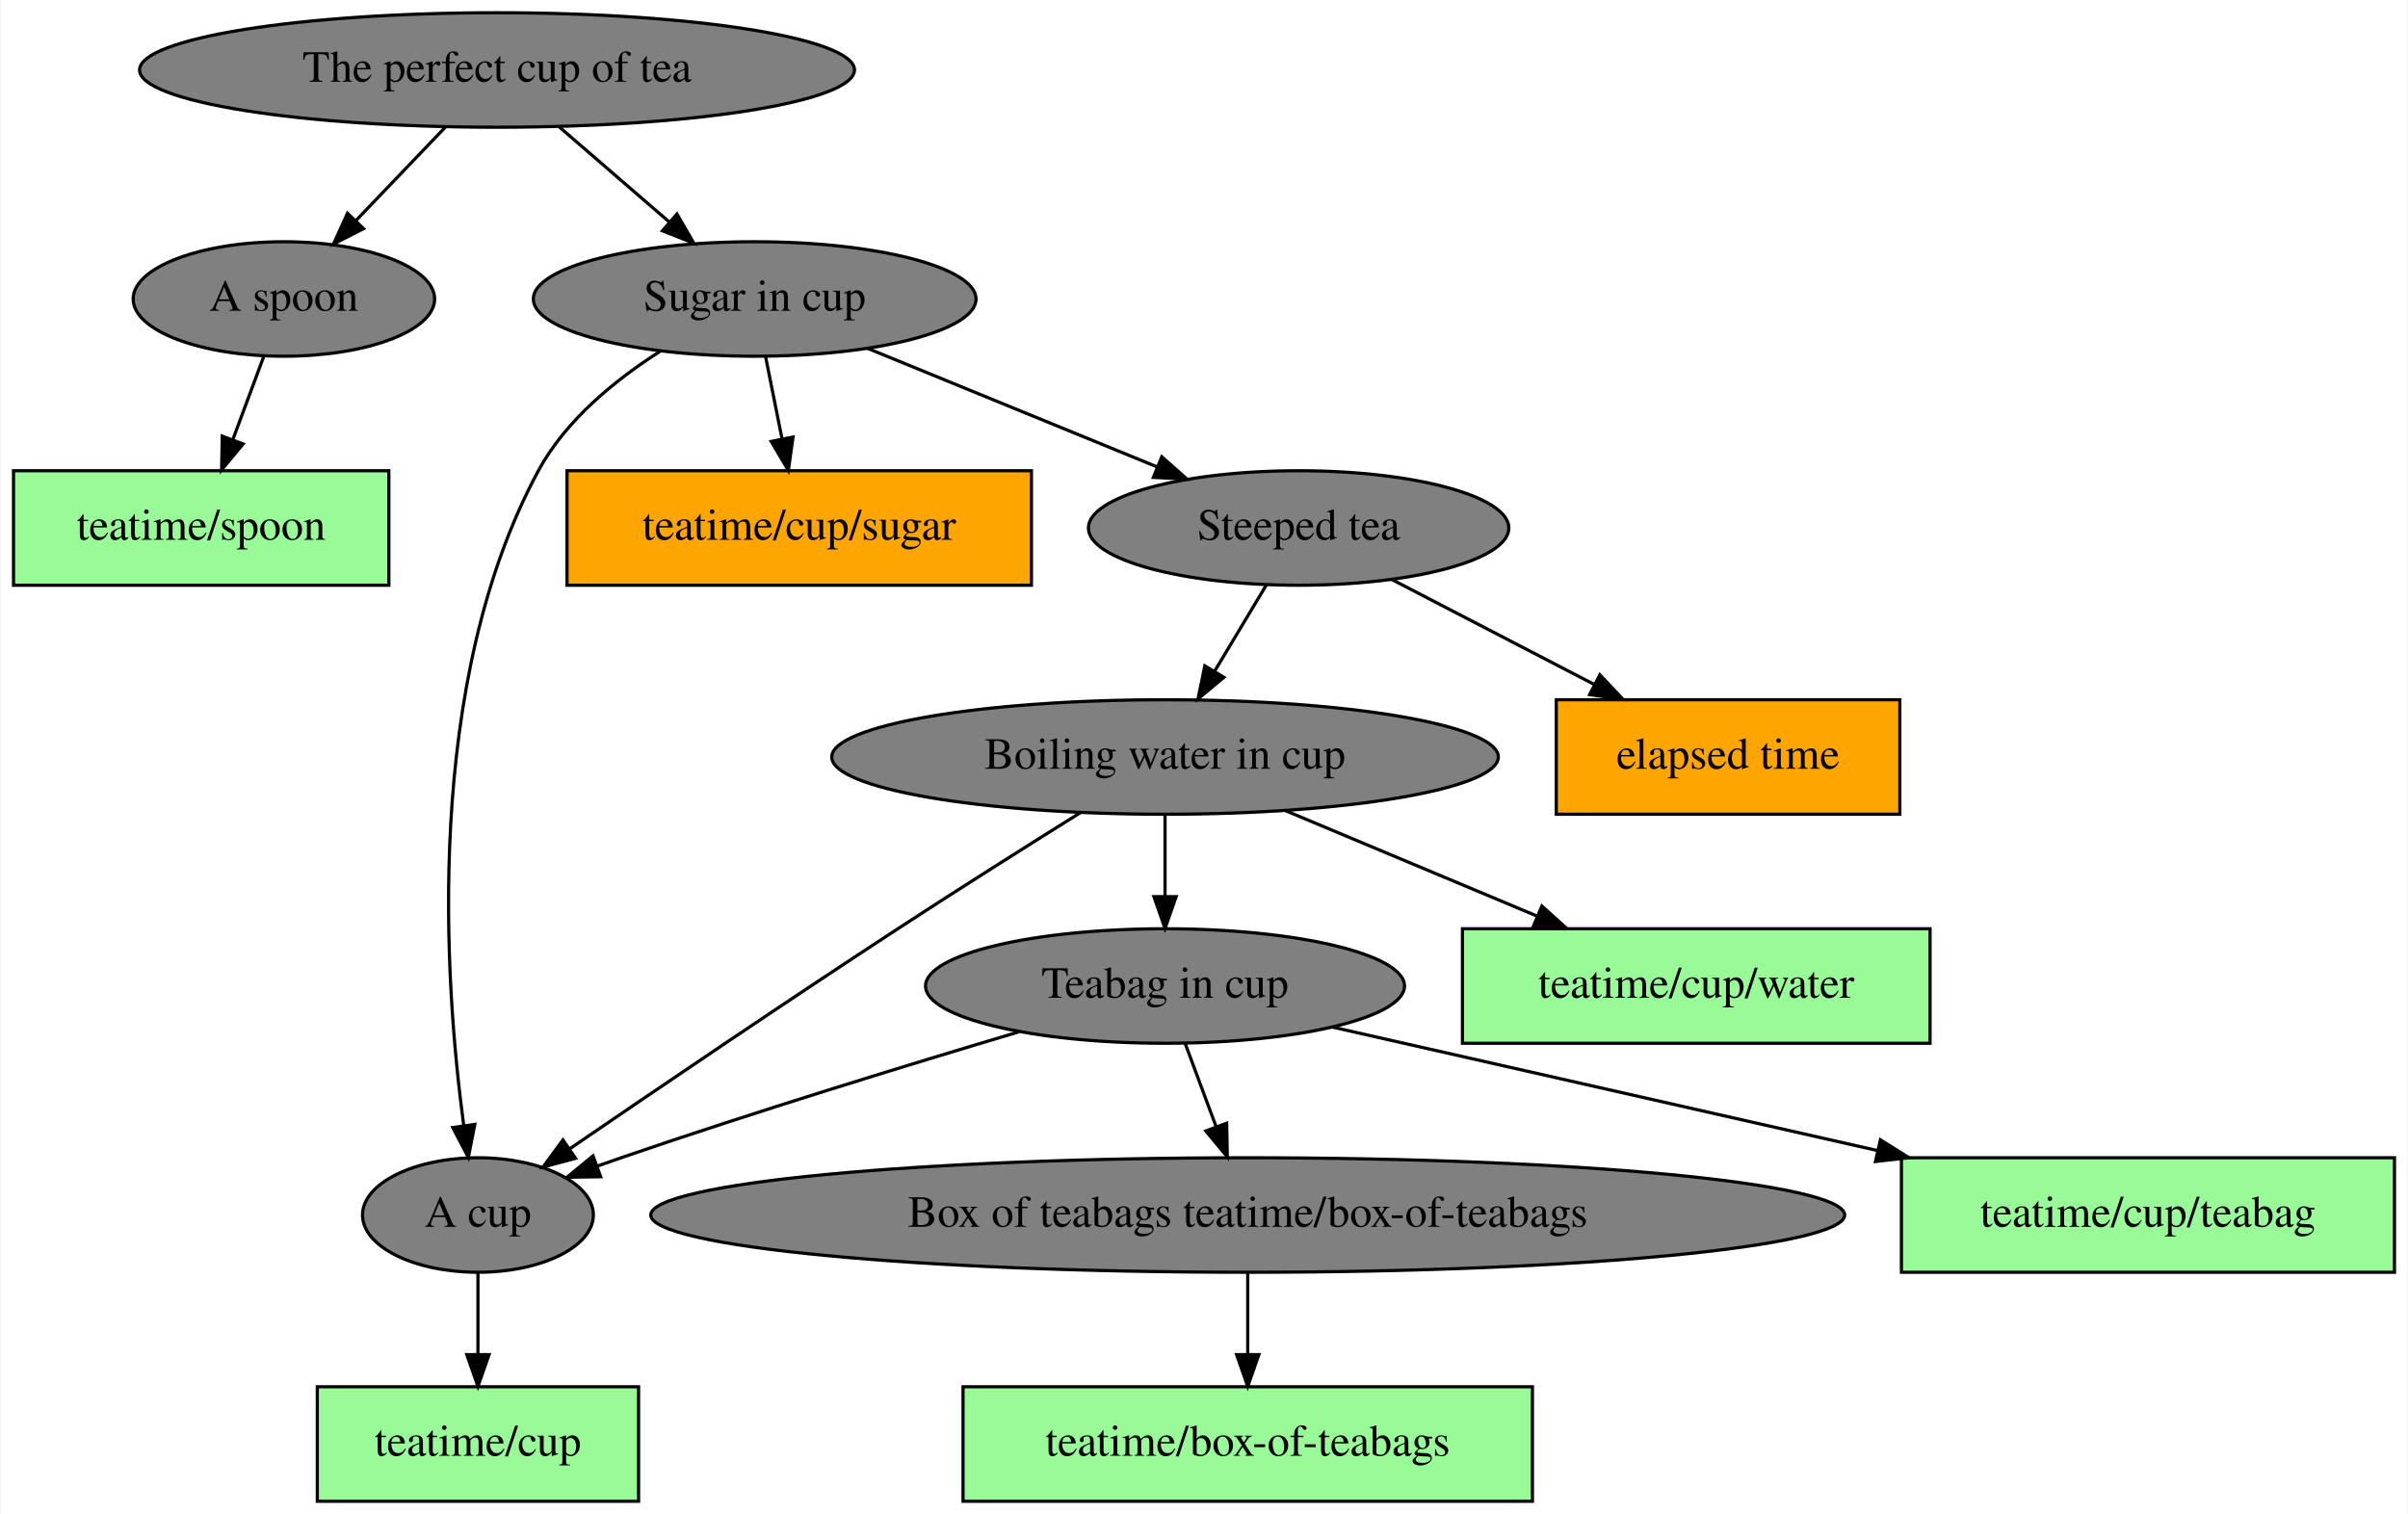
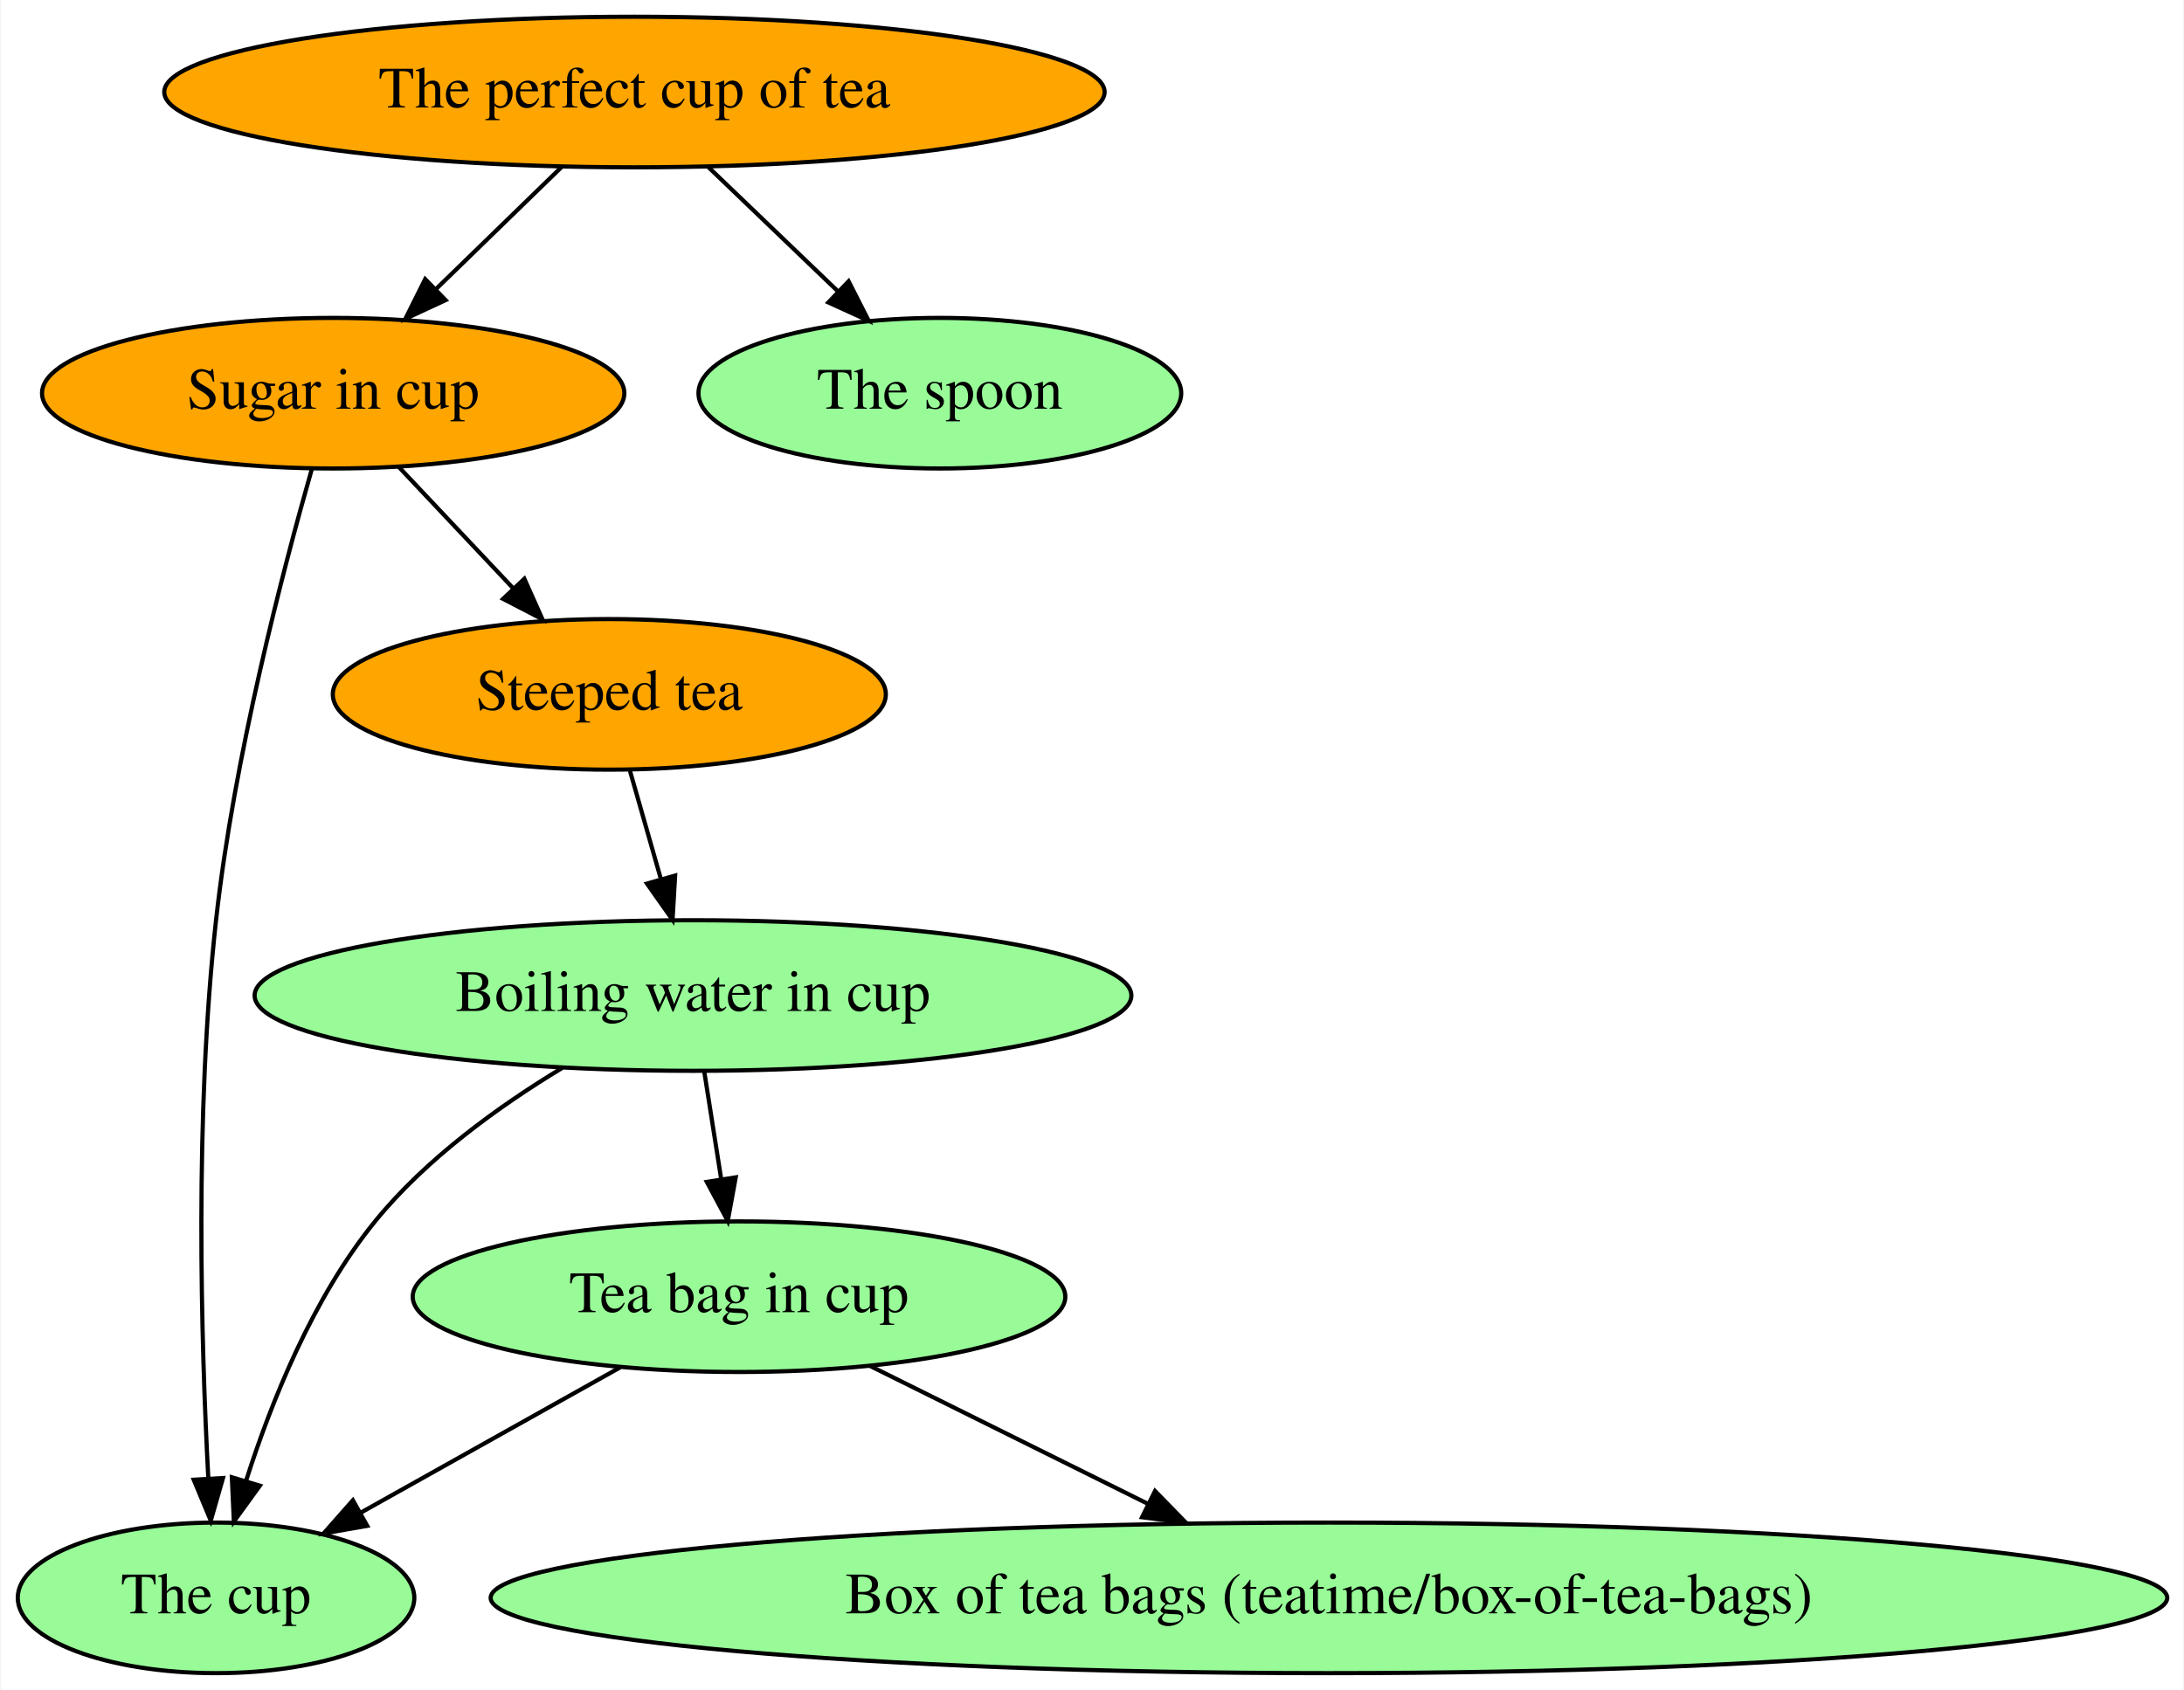
- <svg xmlns="http://www.w3.org/2000/svg" width="757pt" height="476pt" viewBox="0.00 0.00 756.50 476.00">
-   <g id="graph0" class="graph" transform="scale(1 1) rotate(0) translate(4 472)">
-     <polygon fill="white" stroke="transparent" points="-4,4 -4,-472 752.5,-472 752.5,4 -4,4" />
+ <svg xmlns="http://www.w3.org/2000/svg" width="522pt" height="404pt" viewBox="0.00 0.00 521.63 404.00">
+   <g id="graph0" class="graph" transform="scale(1 1) rotate(0) translate(4 400)">
+     <polygon fill="white" stroke="transparent" points="-4,4 -4,-400 517.63,-400 517.63,4 -4,4" />
    <g id="node1" class="node">
-       <ellipse fill="grey" stroke="black" cx="362" cy="-162" rx="75.29" ry="18" />
-       <text text-anchor="middle" x="362" y="-158.3" font-family="Times,serif" font-size="14.00">Teabag in cup</text>
+       <ellipse fill="palegreen" stroke="black" cx="313.45" cy="-18" rx="200.36" ry="18" />
+       <text text-anchor="middle" x="313.45" y="-14.3" font-family="Times,serif" font-size="14.00">Box of tea bags (teatime/box-of-tea-bags)</text>
    </g>
    <g id="node2" class="node">
-       <ellipse fill="grey" stroke="black" cx="146" cy="-90" rx="36.29" ry="18" />
-       <text text-anchor="middle" x="146" y="-86.3" font-family="Times,serif" font-size="14.00">A cup</text>
+       <ellipse fill="orange" stroke="black" cx="75.45" cy="-306" rx="69.59" ry="18" />
+       <text text-anchor="middle" x="75.45" y="-302.3" font-family="Times,serif" font-size="14.00">Sugar in cup</text>
+     </g>
+     <g id="node3" class="node">
+       <ellipse fill="palegreen" stroke="black" cx="47.45" cy="-18" rx="47.39" ry="18" />
+       <text text-anchor="middle" x="47.45" y="-14.3" font-family="Times,serif" font-size="14.00">The cup</text>
    </g>
    <g id="edge1" class="edge">
-       <path fill="none" stroke="black" d="M316.03,-147.58C281.47,-137.28 233.03,-122.44 191,-108 188.58,-107.17 186.1,-106.29 183.6,-105.4" />
-       <polygon fill="black" stroke="black" points="184.58,-102.03 173.99,-101.87 182.17,-108.6 184.58,-102.03" />
+       <path fill="none" stroke="black" d="M70.33,-287.81C63.5,-263.9 51.77,-219.12 47.45,-180 42.3,-133.53 43.88,-79.05 45.59,-46.86" />
+       <polygon fill="black" stroke="black" points="49.11,-46.65 46.19,-36.46 42.12,-46.24 49.11,-46.65" />
    </g>
-     <g id="node3" class="node">
-       <ellipse fill="grey" stroke="black" cx="388" cy="-90" rx="187.67" ry="18" />
-       <text text-anchor="middle" x="388" y="-86.3" font-family="Times,serif" font-size="14.00">Box of teabags teatime/box-of-teabags</text>
+     <g id="node4" class="node">
+       <ellipse fill="orange" stroke="black" cx="141.45" cy="-234" rx="66.09" ry="18" />
+       <text text-anchor="middle" x="141.45" y="-230.3" font-family="Times,serif" font-size="14.00">Steeped tea</text>
    </g>
    <g id="edge2" class="edge">
-       <path fill="none" stroke="black" d="M368.29,-144.05C371.22,-136.18 374.77,-126.62 378.05,-117.79" />
-       <polygon fill="black" stroke="black" points="381.38,-118.87 381.58,-108.28 374.82,-116.43 381.38,-118.87" />
+       <path fill="none" stroke="black" d="M91.09,-288.41C99.27,-279.73 109.44,-268.95 118.49,-259.34" />
+       <polygon fill="black" stroke="black" points="121.14,-261.63 125.46,-251.96 116.05,-256.83 121.14,-261.63" />
    </g>
-     <g id="node4" class="node">
-       <polygon fill="palegreen" stroke="black" points="748.5,-108 593.5,-108 593.5,-72 748.5,-72 748.5,-108" />
-       <text text-anchor="middle" x="671" y="-86.3" font-family="Times,serif" font-size="14.00">teatime/cup/teabag</text>
+     <g id="node8" class="node">
+       <ellipse fill="palegreen" stroke="black" cx="161.45" cy="-162" rx="104.78" ry="18" />
+       <text text-anchor="middle" x="161.45" y="-158.3" font-family="Times,serif" font-size="14.00">Boiling water in cup</text>
+     </g>
+     <g id="edge9" class="edge">
+       <path fill="none" stroke="black" d="M146.39,-215.7C148.62,-207.9 151.3,-198.51 153.78,-189.83" />
+       <polygon fill="black" stroke="black" points="157.18,-190.68 156.56,-180.1 150.45,-188.76 157.18,-190.68" />
+     </g>
+     <g id="node5" class="node">
+       <ellipse fill="orange" stroke="black" cx="147.45" cy="-378" rx="112.38" ry="18" />
+       <text text-anchor="middle" x="147.45" y="-374.3" font-family="Times,serif" font-size="14.00">The perfect cup of tea</text>
    </g>
    <g id="edge3" class="edge">
-       <path fill="none" stroke="black" d="M414.77,-149.05C461.66,-138.42 531.07,-122.7 585.82,-110.3" />
-       <polygon fill="black" stroke="black" points="586.89,-113.64 595.87,-108.02 585.34,-106.82 586.89,-113.64" />
+       <path fill="none" stroke="black" d="M130.02,-360.05C121,-351.28 109.83,-340.43 99.96,-330.83" />
+       <polygon fill="black" stroke="black" points="102.32,-328.25 92.71,-323.79 97.44,-333.27 102.32,-328.25" />
+     </g>
+     <g id="node6" class="node">
+       <ellipse fill="palegreen" stroke="black" cx="220.45" cy="-306" rx="57.69" ry="18" />
+       <text text-anchor="middle" x="220.45" y="-302.3" font-family="Times,serif" font-size="14.00">The spoon</text>
+     </g>
+     <g id="edge4" class="edge">
+       <path fill="none" stroke="black" d="M165.12,-360.05C174.4,-351.16 185.91,-340.11 196.03,-330.41" />
+       <polygon fill="black" stroke="black" points="198.64,-332.75 203.44,-323.31 193.8,-327.7 198.64,-332.75" />
    </g>
    <g id="node7" class="node">
-       <polygon fill="palegreen" stroke="black" points="196.5,-36 95.5,-36 95.5,0 196.5,0 196.5,-36" />
-       <text text-anchor="middle" x="146" y="-14.3" font-family="Times,serif" font-size="14.00">teatime/cup</text>
+       <ellipse fill="palegreen" stroke="black" cx="172.45" cy="-90" rx="77.99" ry="18" />
+       <text text-anchor="middle" x="172.45" y="-86.3" font-family="Times,serif" font-size="14.00">Tea bag in cup</text>
    </g>
    <g id="edge5" class="edge">
-       <path fill="none" stroke="black" d="M146,-71.7C146,-63.98 146,-54.71 146,-46.11" />
-       <polygon fill="black" stroke="black" points="149.5,-46.1 146,-36.1 142.5,-46.1 149.5,-46.1" />
-     </g>
-     <g id="node12" class="node">
-       <polygon fill="palegreen" stroke="black" points="477.5,-36 298.5,-36 298.5,0 477.5,0 477.5,-36" />
-       <text text-anchor="middle" x="388" y="-14.3" font-family="Times,serif" font-size="14.00">teatime/box-of-teabags</text>
-     </g>
-     <g id="edge11" class="edge">
-       <path fill="none" stroke="black" d="M388,-71.7C388,-63.98 388,-54.71 388,-46.11" />
-       <polygon fill="black" stroke="black" points="391.5,-46.1 388,-36.1 384.5,-46.1 391.5,-46.1" />
-     </g>
-     <g id="node5" class="node">
-       <ellipse fill="grey" stroke="black" cx="85" cy="-378" rx="47.39" ry="18" />
-       <text text-anchor="middle" x="85" y="-374.3" font-family="Times,serif" font-size="14.00">A spoon</text>
-     </g>
-     <g id="node6" class="node">
-       <polygon fill="palegreen" stroke="black" points="118,-324 0,-324 0,-288 118,-288 118,-324" />
-       <text text-anchor="middle" x="59" y="-302.3" font-family="Times,serif" font-size="14.00">teatime/spoon</text>
-     </g>
-     <g id="edge4" class="edge">
-       <path fill="none" stroke="black" d="M78.71,-360.05C75.78,-352.18 72.23,-342.62 68.95,-333.79" />
-       <polygon fill="black" stroke="black" points="72.18,-332.43 65.42,-324.28 65.62,-334.87 72.18,-332.43" />
-     </g>
-     <g id="node8" class="node">
-       <ellipse fill="grey" stroke="black" cx="233" cy="-378" rx="69.59" ry="18" />
-       <text text-anchor="middle" x="233" y="-374.3" font-family="Times,serif" font-size="14.00">Sugar in cup</text>
+       <path fill="none" stroke="black" d="M203.74,-73.46C223.24,-63.78 248.62,-51.18 270.06,-40.54" />
+       <polygon fill="black" stroke="black" points="271.88,-43.54 279.28,-35.96 268.77,-37.27 271.88,-43.54" />
    </g>
    <g id="edge6" class="edge">
-       <path fill="none" stroke="black" d="M203.39,-361.62C189.27,-352.65 173.6,-339.94 165,-324 128.94,-257.21 135.43,-163.67 141.54,-118.1" />
-       <polygon fill="black" stroke="black" points="145.02,-118.5 142.98,-108.1 138.09,-117.5 145.02,-118.5" />
+       <path fill="none" stroke="black" d="M144.08,-73.12C125.68,-62.81 101.57,-49.31 82.04,-38.37" />
+       <polygon fill="black" stroke="black" points="83.58,-35.22 73.15,-33.39 80.16,-41.33 83.58,-35.22" />
    </g>
-     <g id="node9" class="node">
-       <polygon fill="orange" stroke="black" points="320,-324 174,-324 174,-288 320,-288 320,-324" />
-       <text text-anchor="middle" x="247" y="-302.3" font-family="Times,serif" font-size="14.00">teatime/cup/sugar</text>
+     <g id="edge8" class="edge">
+       <path fill="none" stroke="black" d="M130.2,-144.7C115.08,-135.56 97.62,-122.98 85.45,-108 70.6,-89.74 60.62,-64.82 54.63,-45.99" />
+       <polygon fill="black" stroke="black" points="57.93,-44.82 51.71,-36.24 51.23,-46.83 57.93,-44.82" />
    </g>
    <g id="edge7" class="edge">
-       <path fill="none" stroke="black" d="M236.46,-359.7C238,-351.98 239.86,-342.71 241.58,-334.11" />
-       <polygon fill="black" stroke="black" points="245.05,-334.6 243.58,-324.1 238.19,-333.22 245.05,-334.6" />
-     </g>
-     <g id="node10" class="node">
-       <ellipse fill="grey" stroke="black" cx="404" cy="-306" rx="66.09" ry="18" />
-       <text text-anchor="middle" x="404" y="-302.3" font-family="Times,serif" font-size="14.00">Steeped tea</text>
-     </g>
-     <g id="edge8" class="edge">
-       <path fill="none" stroke="black" d="M268.43,-362.5C294.89,-351.67 331.22,-336.79 359.61,-325.17" />
-       <polygon fill="black" stroke="black" points="360.98,-328.39 368.91,-321.37 358.33,-321.91 360.98,-328.39" />
-     </g>
-     <g id="node13" class="node">
-       <ellipse fill="grey" stroke="black" cx="362" cy="-234" rx="104.78" ry="18" />
-       <text text-anchor="middle" x="362" y="-230.3" font-family="Times,serif" font-size="14.00">Boiling water in cup</text>
-     </g>
-     <g id="edge15" class="edge">
-       <path fill="none" stroke="black" d="M393.83,-288.05C388.95,-279.92 383,-270 377.57,-260.94" />
-       <polygon fill="black" stroke="black" points="380.51,-259.05 372.37,-252.28 374.51,-262.65 380.51,-259.05" />
-     </g>
-     <g id="node15" class="node">
-       <polygon fill="orange" stroke="black" points="593,-252 485,-252 485,-216 593,-216 593,-252" />
-       <text text-anchor="middle" x="539" y="-230.3" font-family="Times,serif" font-size="14.00">elapsed time</text>
-     </g>
-     <g id="edge16" class="edge">
-       <path fill="none" stroke="black" d="M433.29,-289.81C451.94,-280.14 476.38,-267.47 497.06,-256.74" />
-       <polygon fill="black" stroke="black" points="498.7,-259.84 505.97,-252.13 495.48,-253.62 498.7,-259.84" />
-     </g>
-     <g id="node11" class="node">
-       <ellipse fill="grey" stroke="black" cx="152" cy="-450" rx="112.38" ry="18" />
-       <text text-anchor="middle" x="152" y="-446.3" font-family="Times,serif" font-size="14.00">The perfect cup of tea</text>
-     </g>
-     <g id="edge9" class="edge">
-       <path fill="none" stroke="black" d="M135.78,-432.05C127.35,-423.24 116.9,-412.33 107.68,-402.69" />
-       <polygon fill="black" stroke="black" points="110.05,-400.11 100.61,-395.31 104.99,-404.95 110.05,-400.11" />
-     </g>
-     <g id="edge10" class="edge">
-       <path fill="none" stroke="black" d="M171.61,-432.05C181.93,-423.13 194.75,-412.06 206,-402.34" />
-       <polygon fill="black" stroke="black" points="208.57,-404.73 213.85,-395.55 204,-399.44 208.57,-404.73" />
-     </g>
-     <g id="edge12" class="edge">
-       <path fill="none" stroke="black" d="M362,-215.7C362,-207.98 362,-198.71 362,-190.11" />
-       <polygon fill="black" stroke="black" points="365.5,-190.1 362,-180.1 358.5,-190.1 365.5,-190.1" />
-     </g>
-     <g id="edge13" class="edge">
-       <path fill="none" stroke="black" d="M335.39,-216.5C318.8,-206.14 297.06,-192.44 278,-180 242.23,-156.66 201.54,-129.07 174.91,-110.86" />
-       <polygon fill="black" stroke="black" points="176.68,-107.83 166.45,-105.07 172.72,-113.61 176.68,-107.83" />
-     </g>
-     <g id="node14" class="node">
-       <polygon fill="palegreen" stroke="black" points="602.5,-180 455.5,-180 455.5,-144 602.5,-144 602.5,-180" />
-       <text text-anchor="middle" x="529" y="-158.3" font-family="Times,serif" font-size="14.00">teatime/cup/water</text>
-     </g>
-     <g id="edge14" class="edge">
-       <path fill="none" stroke="black" d="M399.89,-217.12C423.28,-207.32 453.54,-194.63 478.89,-184.01" />
-       <polygon fill="black" stroke="black" points="480.47,-187.14 488.34,-180.04 477.76,-180.68 480.47,-187.14" />
+       <path fill="none" stroke="black" d="M164.16,-143.7C165.38,-135.98 166.83,-126.71 168.19,-118.11" />
+       <polygon fill="black" stroke="black" points="171.66,-118.53 169.76,-108.1 164.75,-117.44 171.66,-118.53" />
    </g>
  </g>
</svg>
